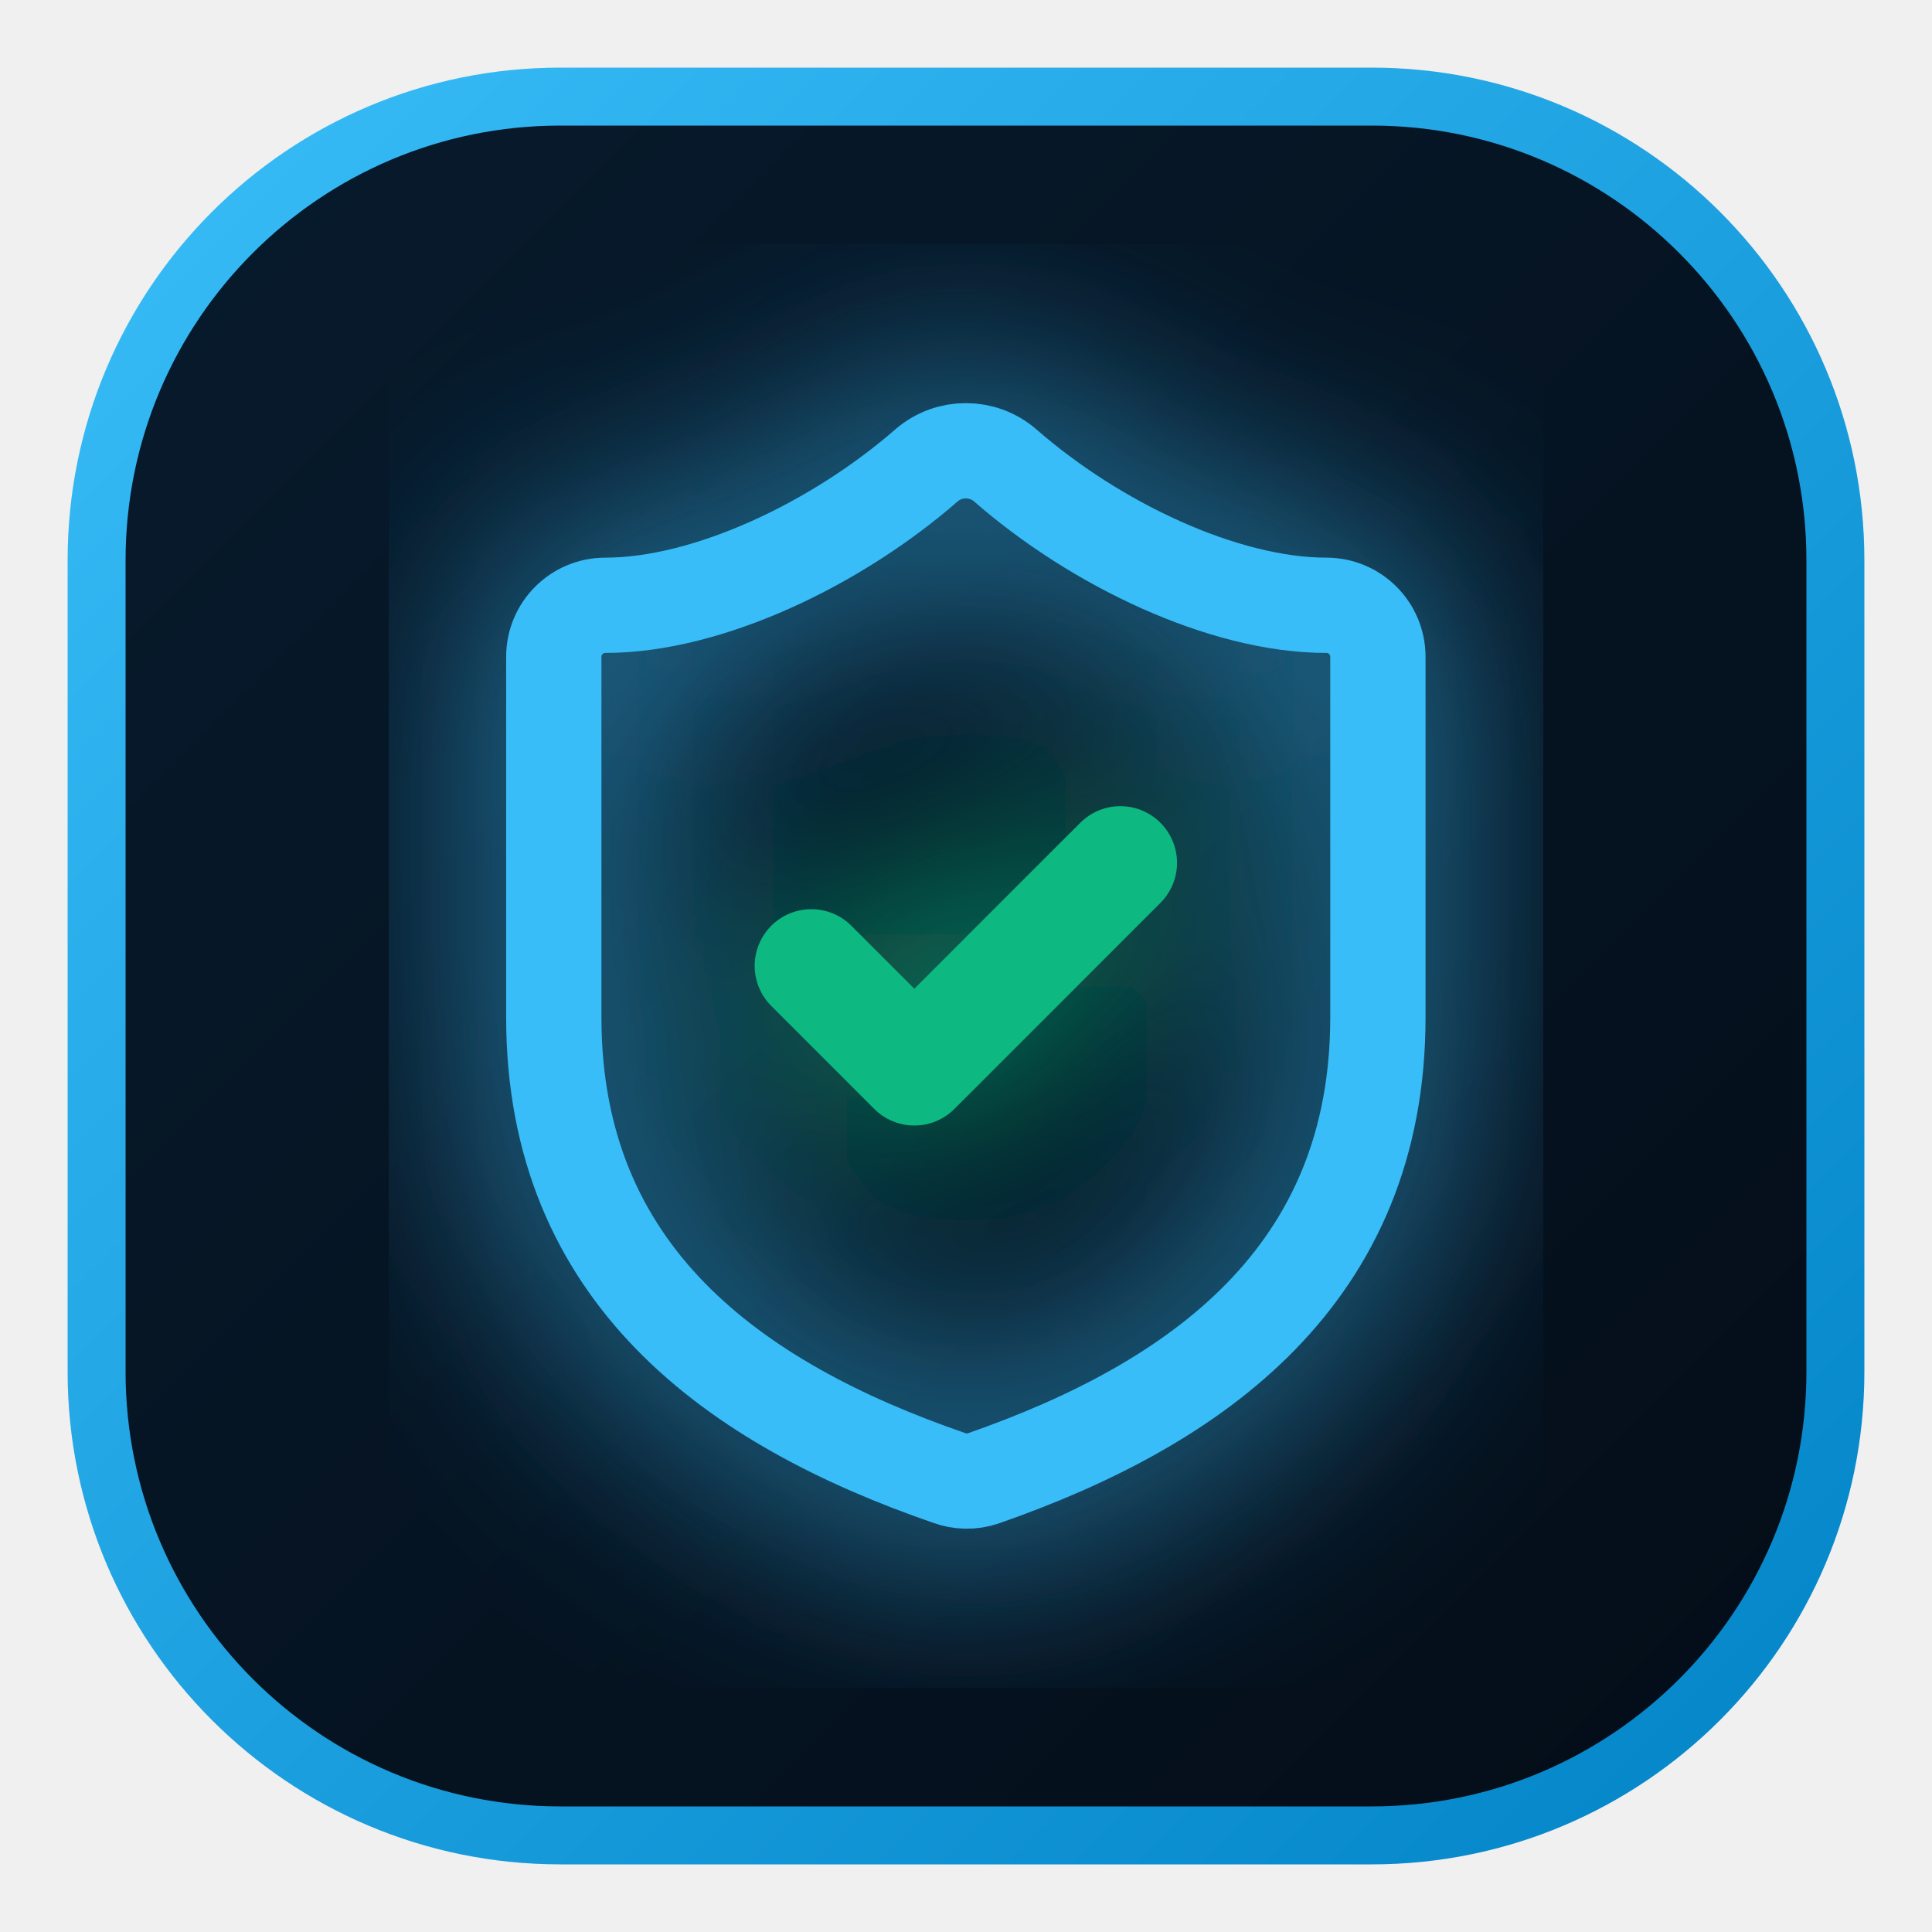
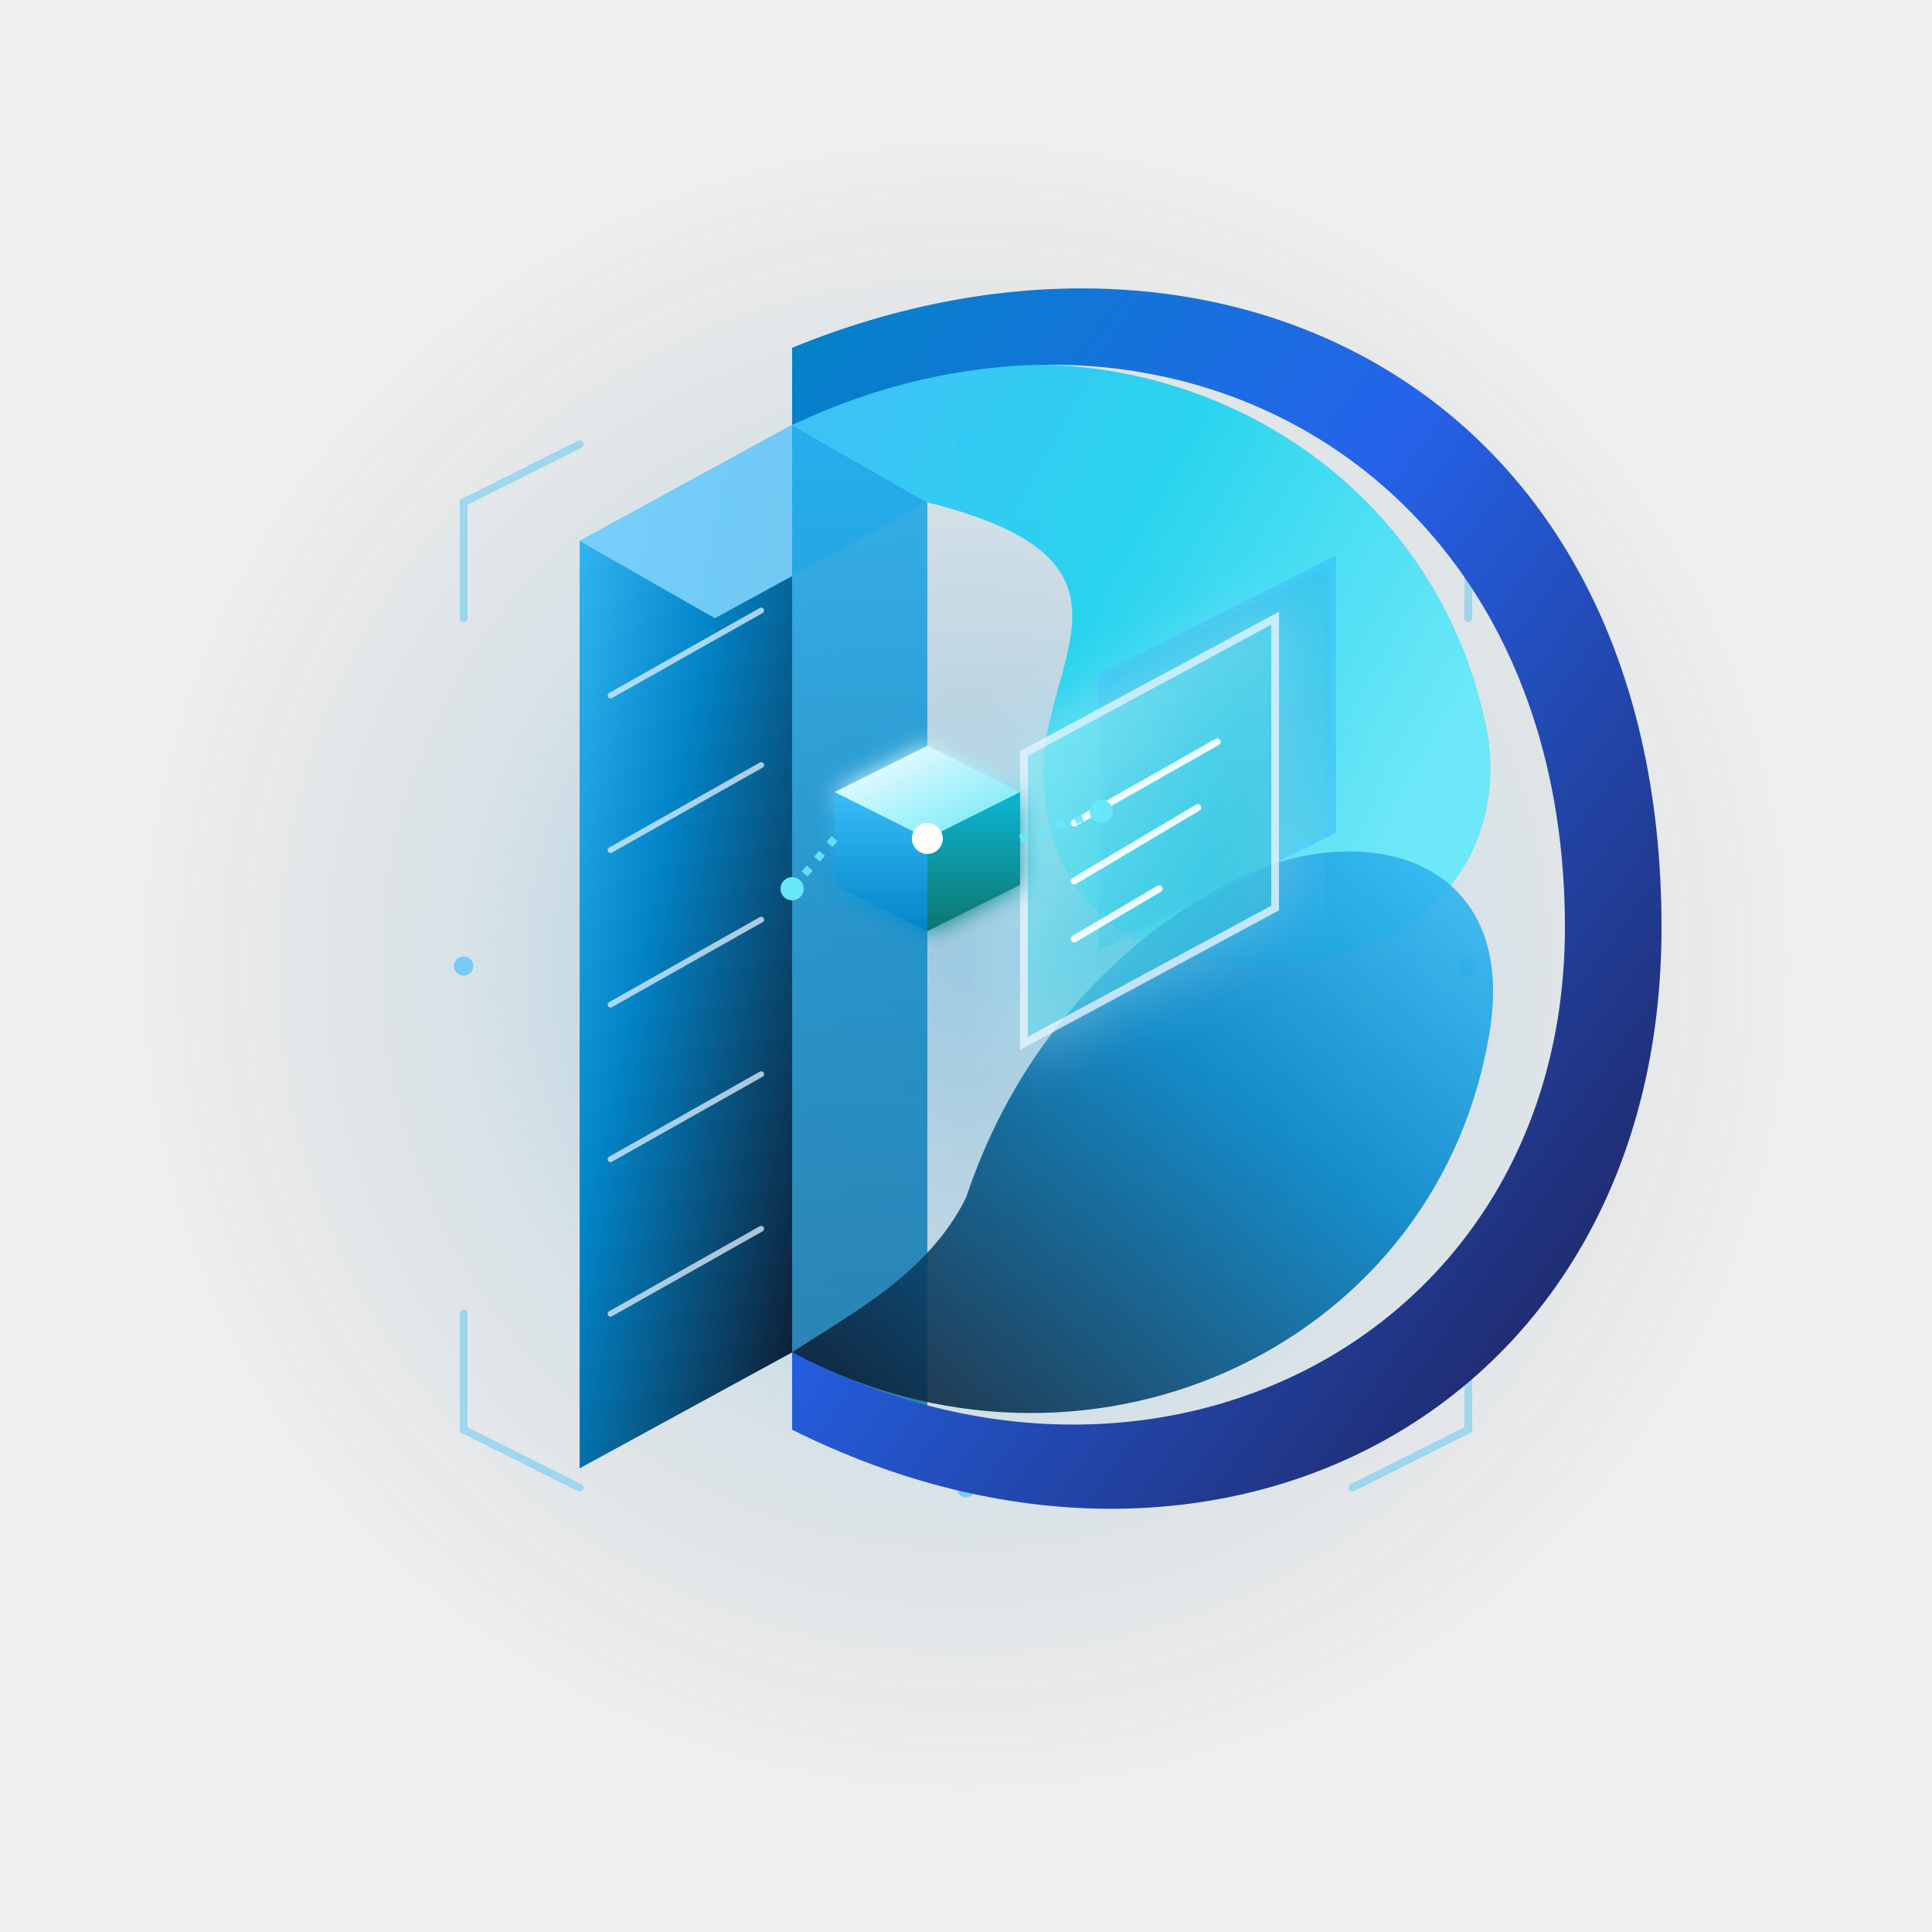
- <svg xmlns="http://www.w3.org/2000/svg" viewBox="0 0 100 100" width="100%" height="100%">
+ <svg xmlns="http://www.w3.org/2000/svg" viewBox="0 0 500 500" width="100%" height="100%">
  <defs>
-     <linearGradient id="dkBg" x1="0%" y1="0%" x2="100%" y2="100%">
-       <stop offset="0%" stop-color="#071b2d" />
-       <stop offset="100%" stop-color="#040d18" />
+     <radialGradient id="dokaGlow" cx="50%" cy="50%" r="50%">
+       <stop offset="0%" stop-color="#0284c7" stop-opacity="0.35" />
+       <stop offset="60%" stop-color="#0369a1" stop-opacity="0.1" />
+       <stop offset="100%" stop-color="#030712" stop-opacity="0" />
+     </radialGradient>
+     <linearGradient id="dokaPillarFront" x1="0%" y1="0%" x2="100%" y2="100%">
+       <stop offset="0%" stop-color="#38bdf8" />
+       <stop offset="40%" stop-color="#0284c7" />
+       <stop offset="100%" stop-color="#0f172a" />
    </linearGradient>
-     <linearGradient id="dkBorder" x1="0%" y1="0%" x2="100%" y2="100%">
+     <linearGradient id="dokaPillarSide" x1="0%" y1="0%" x2="0%" y2="100%">
+       <stop offset="0%" stop-color="#0ea5e9" />
+       <stop offset="100%" stop-color="#0369a1" />
+     </linearGradient>
+     <linearGradient id="dokaLoopTop" x1="0%" y1="0%" x2="100%" y2="50%">
+       <stop offset="0%" stop-color="#38bdf8" />
+       <stop offset="50%" stop-color="#22d3ee" />
+       <stop offset="100%" stop-color="#67e8f9" />
+     </linearGradient>
+     <linearGradient id="dokaLoopOuter" x1="0%" y1="0%" x2="100%" y2="100%">
+       <stop offset="0%" stop-color="#0284c7" />
+       <stop offset="40%" stop-color="#2563eb" />
+       <stop offset="100%" stop-color="#1e1b4b" />
+     </linearGradient>
+     <linearGradient id="dokaLoopBottom" x1="0%" y1="100%" x2="100%" y2="0%">
+       <stop offset="0%" stop-color="#0f172a" />
+       <stop offset="60%" stop-color="#0284c7" />
+       <stop offset="100%" stop-color="#38bdf8" />
+     </linearGradient>
+     <linearGradient id="dokaDoc1" x1="0%" y1="0%" x2="100%" y2="100%">
+       <stop offset="0%" stop-color="#a5f3fc" stop-opacity="0.95" />
+       <stop offset="100%" stop-color="#06b6d4" stop-opacity="0.4" />
+     </linearGradient>
+     <linearGradient id="dokaDoc2" x1="0%" y1="0%" x2="100%" y2="100%">
+       <stop offset="0%" stop-color="#38bdf8" stop-opacity="0.9" />
+       <stop offset="100%" stop-color="#0284c7" stop-opacity="0.3" />
+     </linearGradient>
+     <linearGradient id="crystTop" x1="0%" y1="0%" x2="100%" y2="100%">
+       <stop offset="0%" stop-color="#ffffff" />
+       <stop offset="100%" stop-color="#67e8f9" />
+     </linearGradient>
+     <linearGradient id="crystLeft" x1="0%" y1="0%" x2="0%" y2="100%">
      <stop offset="0%" stop-color="#38bdf8" />
      <stop offset="100%" stop-color="#0284c7" />
    </linearGradient>
-     <filter id="dkGlow" x="-20%" y="-20%" width="140%" height="140%">
-       <feGaussianBlur stdDeviation="2.2" result="blur" />
+     <linearGradient id="crystRight" x1="0%" y1="0%" x2="0%" y2="100%">
+       <stop offset="0%" stop-color="#06b6d4" />
+       <stop offset="100%" stop-color="#0f766e" />
+     </linearGradient>
+     <filter id="dokaNeonGlow" x="-20%" y="-20%" width="140%" height="140%">
+       <feGaussianBlur stdDeviation="8" result="blur" />
+       <feComposite in="SourceGraphic" in2="blur" operator="over" />
+     </filter>
+     <filter id="dokaSparkle" x="-50%" y="-50%" width="200%" height="200%">
+       <feGaussianBlur stdDeviation="3" result="blur" />
      <feComposite in="SourceGraphic" in2="blur" operator="over" />
    </filter>
  </defs>
-   <rect x="5" y="5" width="90" height="90" rx="24" fill="url(#dkBg)" stroke="url(#dkBorder)" stroke-width="3" />
-   <g transform="translate(18, 18) scale(2.666)" stroke="#38bdf8" stroke-width="1.85" stroke-linecap="round" stroke-linejoin="round" fill="none" filter="url(#dkGlow)">
-     <path d="M20 13c0 5-3.5 7.5-7.66 8.95a1 1 0 0 1-.67-.01C7.5 20.5 4 18 4 13V6a1 1 0 0 1 1-1c2 0 4.5-1.2 6.24-2.72a1.17 1.17 0 0 1 1.52 0C14.51 3.81 17 5 19 5a1 1 0 0 1 1 1z" />
-     <path d="m9 12 2 2 4-4" stroke="#10b981" stroke-width="2.2" />
+   <circle cx="250" cy="250" r="220" fill="url(#dokaGlow)" />
+   <g stroke="#38bdf8" stroke-width="2" stroke-linecap="round" opacity="0.4" fill="none">
+     <path d="M 120 160 L 120 130 L 150 115" />
+     <path d="M 350 115 L 380 130 L 380 160" />
+     <path d="M 380 340 L 380 370 L 350 385" />
+     <path d="M 150 385 L 120 370 L 120 340" />
+   </g>
+   <circle cx="120" cy="250" r="2.5" fill="#38bdf8" opacity="0.6" />
+   <circle cx="380" cy="250" r="2.5" fill="#38bdf8" opacity="0.6" />
+   <circle cx="250" cy="115" r="2.5" fill="#38bdf8" opacity="0.6" />
+   <circle cx="250" cy="385" r="2.5" fill="#38bdf8" opacity="0.6" />
+   <g transform="translate(10, 0)">
+     <path d="M 140 140 L 195 110 L 195 350 L 140 380 Z" fill="url(#dokaPillarFront)" />
+     <path d="M 140 140 L 195 110 L 230 130 L 175 160 Z" fill="#7dd3fc" opacity="0.9" />
+     <path d="M 195 110 L 230 130 L 230 370 L 195 350 Z" fill="url(#dokaPillarSide)" opacity="0.8" />
+     <g stroke="#e0f2fe" stroke-width="1.5" opacity="0.75" stroke-linecap="round">
+       <line x1="148" y1="180" x2="187" y2="158" />
+       <line x1="148" y1="220" x2="187" y2="198" />
+       <line x1="148" y1="260" x2="187" y2="238" />
+       <line x1="148" y1="300" x2="187" y2="278" />
+       <line x1="148" y1="340" x2="187" y2="318" />
+     </g>
+     <path d="M 195 110               C 270 70, 360 110, 375 190               C 380 220, 360 250, 315 250              C 280 250, 260 230, 260 200              C 260 170, 290 145, 230 130 Z" fill="url(#dokaLoopTop)" opacity="0.95" />
+     <path d="M 195 350               C 270 390, 360 350, 375 270               C 385 220, 340 210, 305 230              C 270 250, 250 280, 240 310              C 230 330, 210 340, 195 350 Z" fill="url(#dokaLoopBottom)" opacity="0.9" />
+     <path d="M 195 110               C 290 65, 395 120, 395 240               C 395 345, 290 400, 195 350              L 195 370              C 305 425, 420 365, 420 240              C 420 100, 305 45, 195 90 Z" fill="url(#dokaLoopOuter)" />
+     <polygon points="275,175 335,145 335,215 275,245" fill="url(#dokaDoc2)" stroke="#38bdf8" stroke-width="1.5" opacity="0.6" />
+     <polygon points="255,195 320,160 320,235 255,270" fill="url(#dokaDoc1)" stroke="#e0f2fe" stroke-width="2" opacity="0.85" filter="url(#dokaNeonGlow)" />
+     <g stroke="#ffffff" stroke-width="1.8" opacity="0.9" stroke-linecap="round">
+       <line x1="268" y1="213" x2="305" y2="192" />
+       <line x1="268" y1="228" x2="300" y2="209" />
+       <line x1="268" y1="243" x2="290" y2="230" />
+     </g>
+     <g transform="translate(230, 215)" filter="url(#dokaSparkle)">
+       <polygon points="0,-22 24,-10 0,2 -24,-10" fill="url(#crystTop)" />
+       <polygon points="-24,-10 0,2 0,26 -24,14" fill="url(#crystLeft)" />
+       <polygon points="0,2 24,-10 24,14 0,26" fill="url(#crystRight)" />
+       <circle cx="0" cy="2" r="4" fill="#ffffff" />
+     </g>
+     <path d="M 195 230 L 206 217" stroke="#67e8f9" stroke-width="2" stroke-dasharray="2 3" opacity="0.9" />
+     <path d="M 254 217 L 275 210" stroke="#67e8f9" stroke-width="2" stroke-dasharray="2 3" opacity="0.9" />
+     <circle cx="195" cy="230" r="3" fill="#67e8f9" />
+     <circle cx="275" cy="210" r="3" fill="#67e8f9" />
  </g>
</svg>
